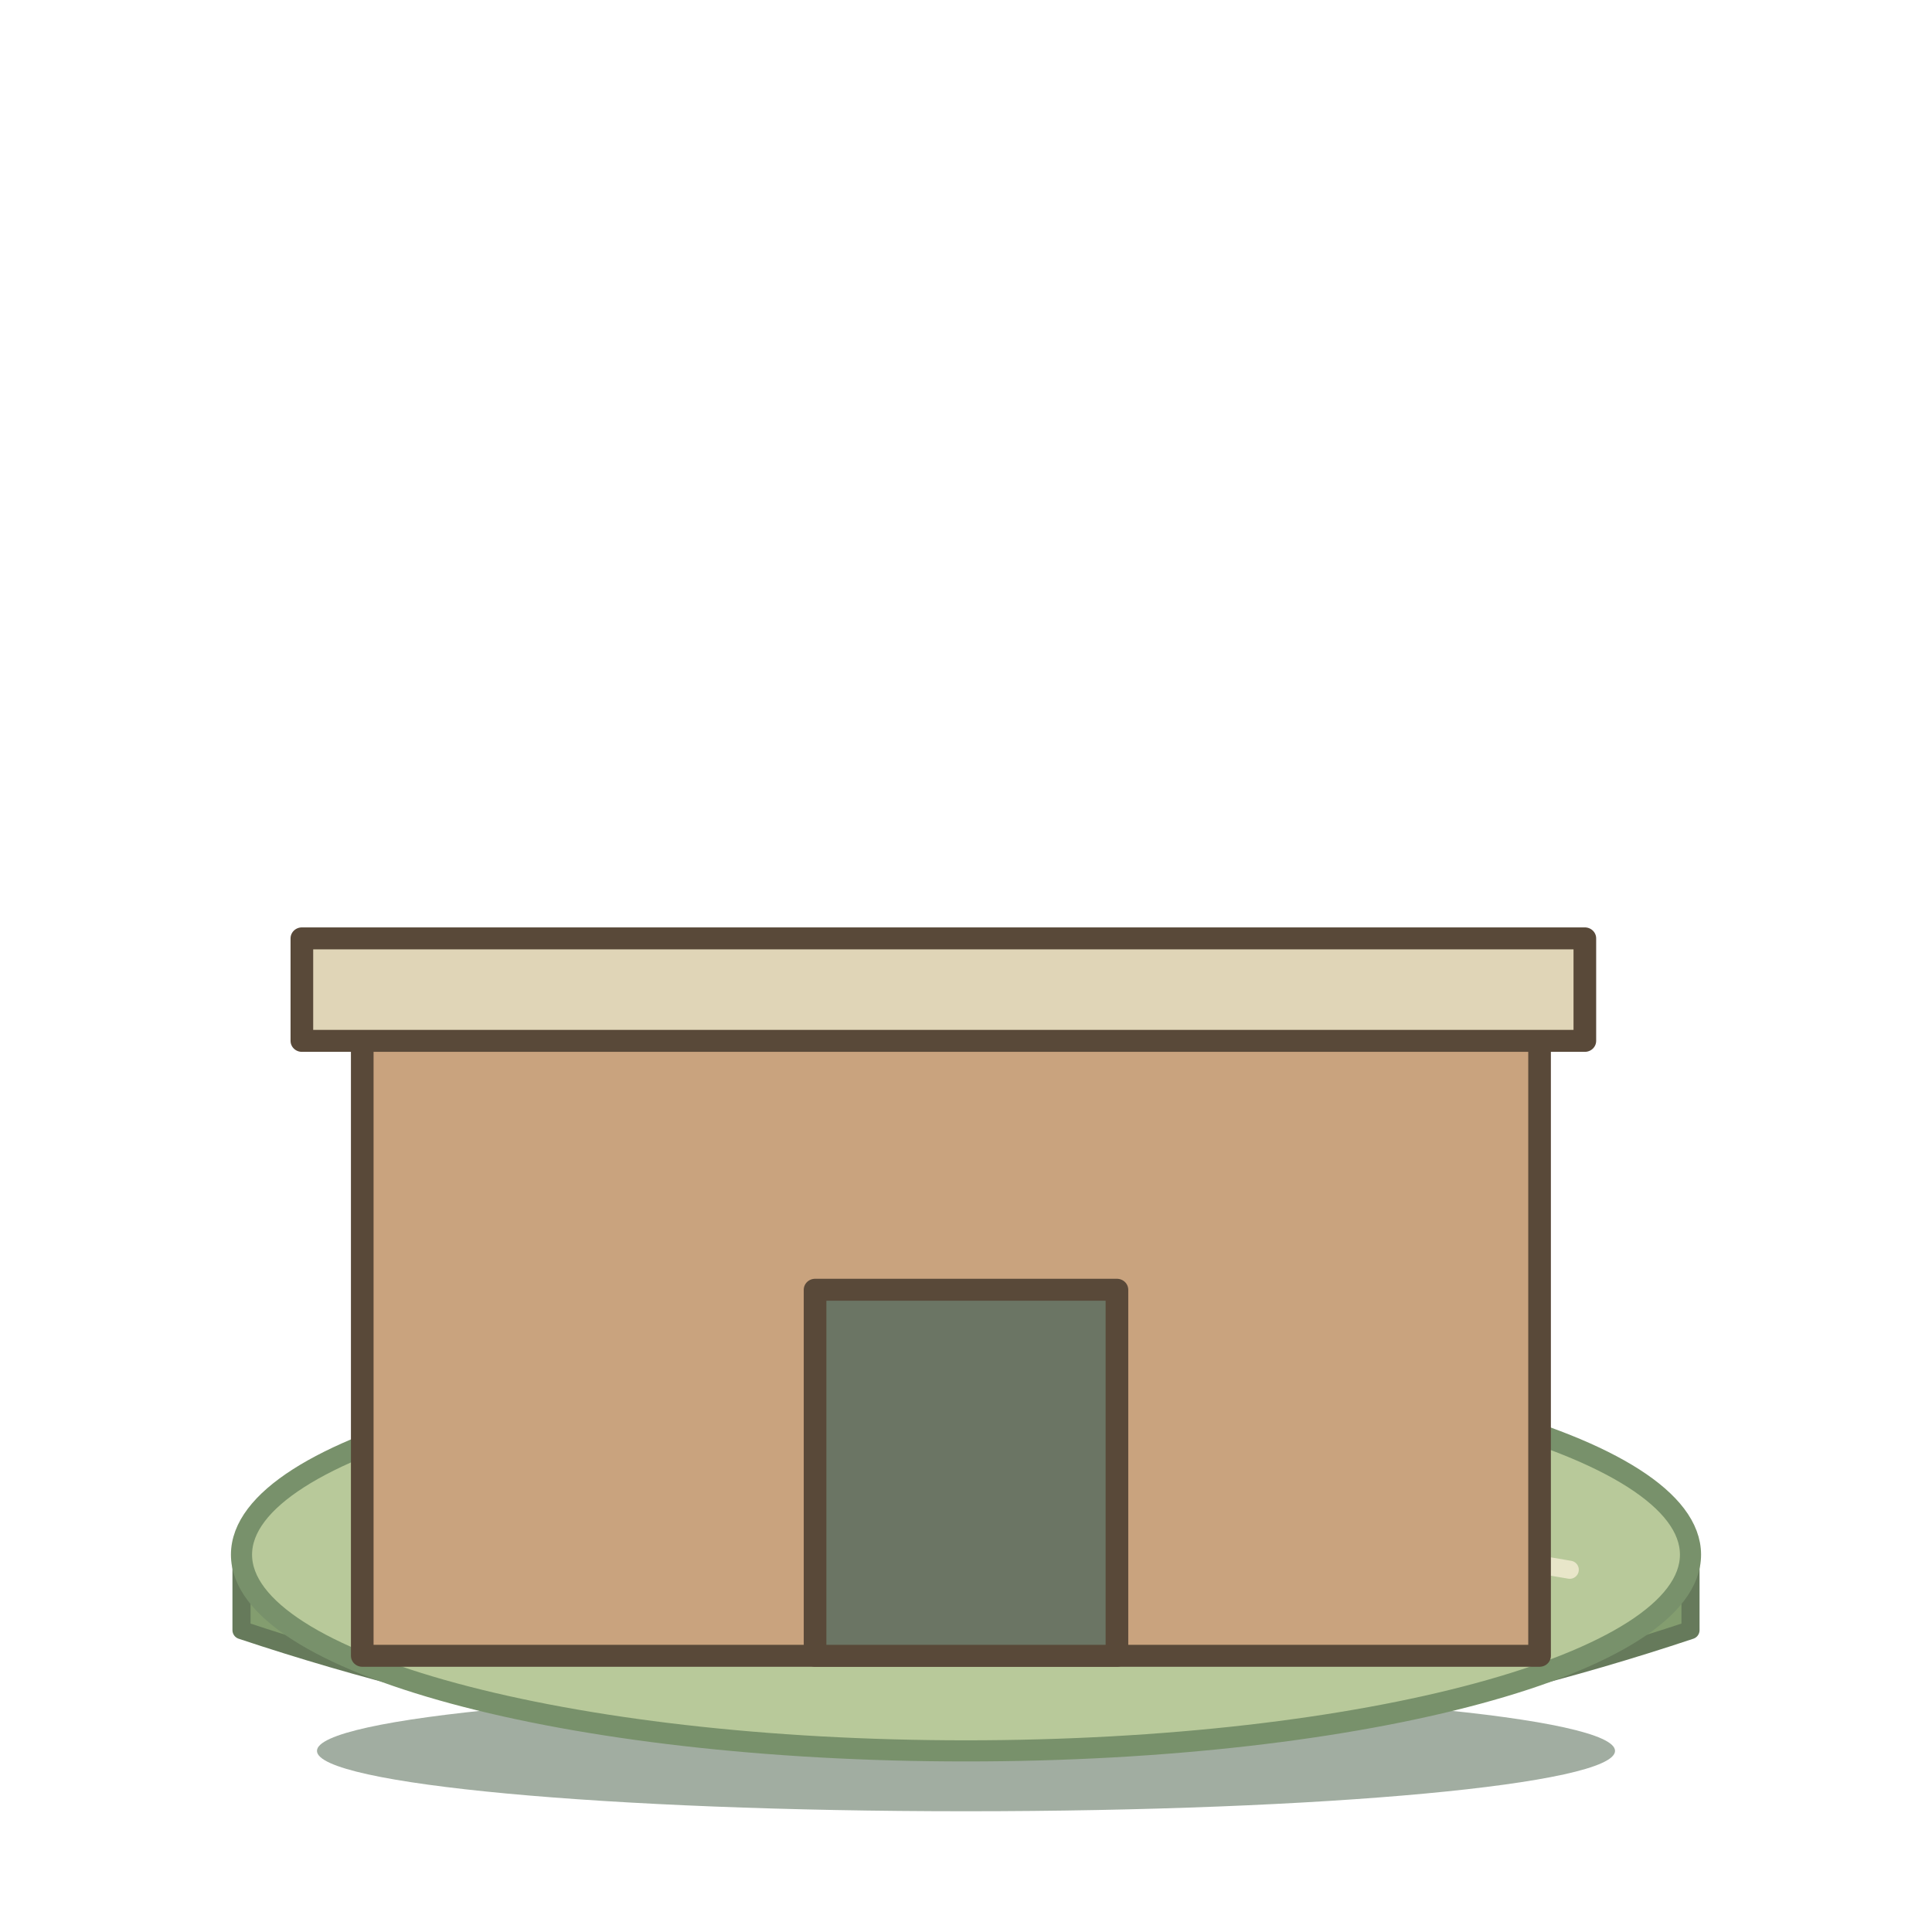
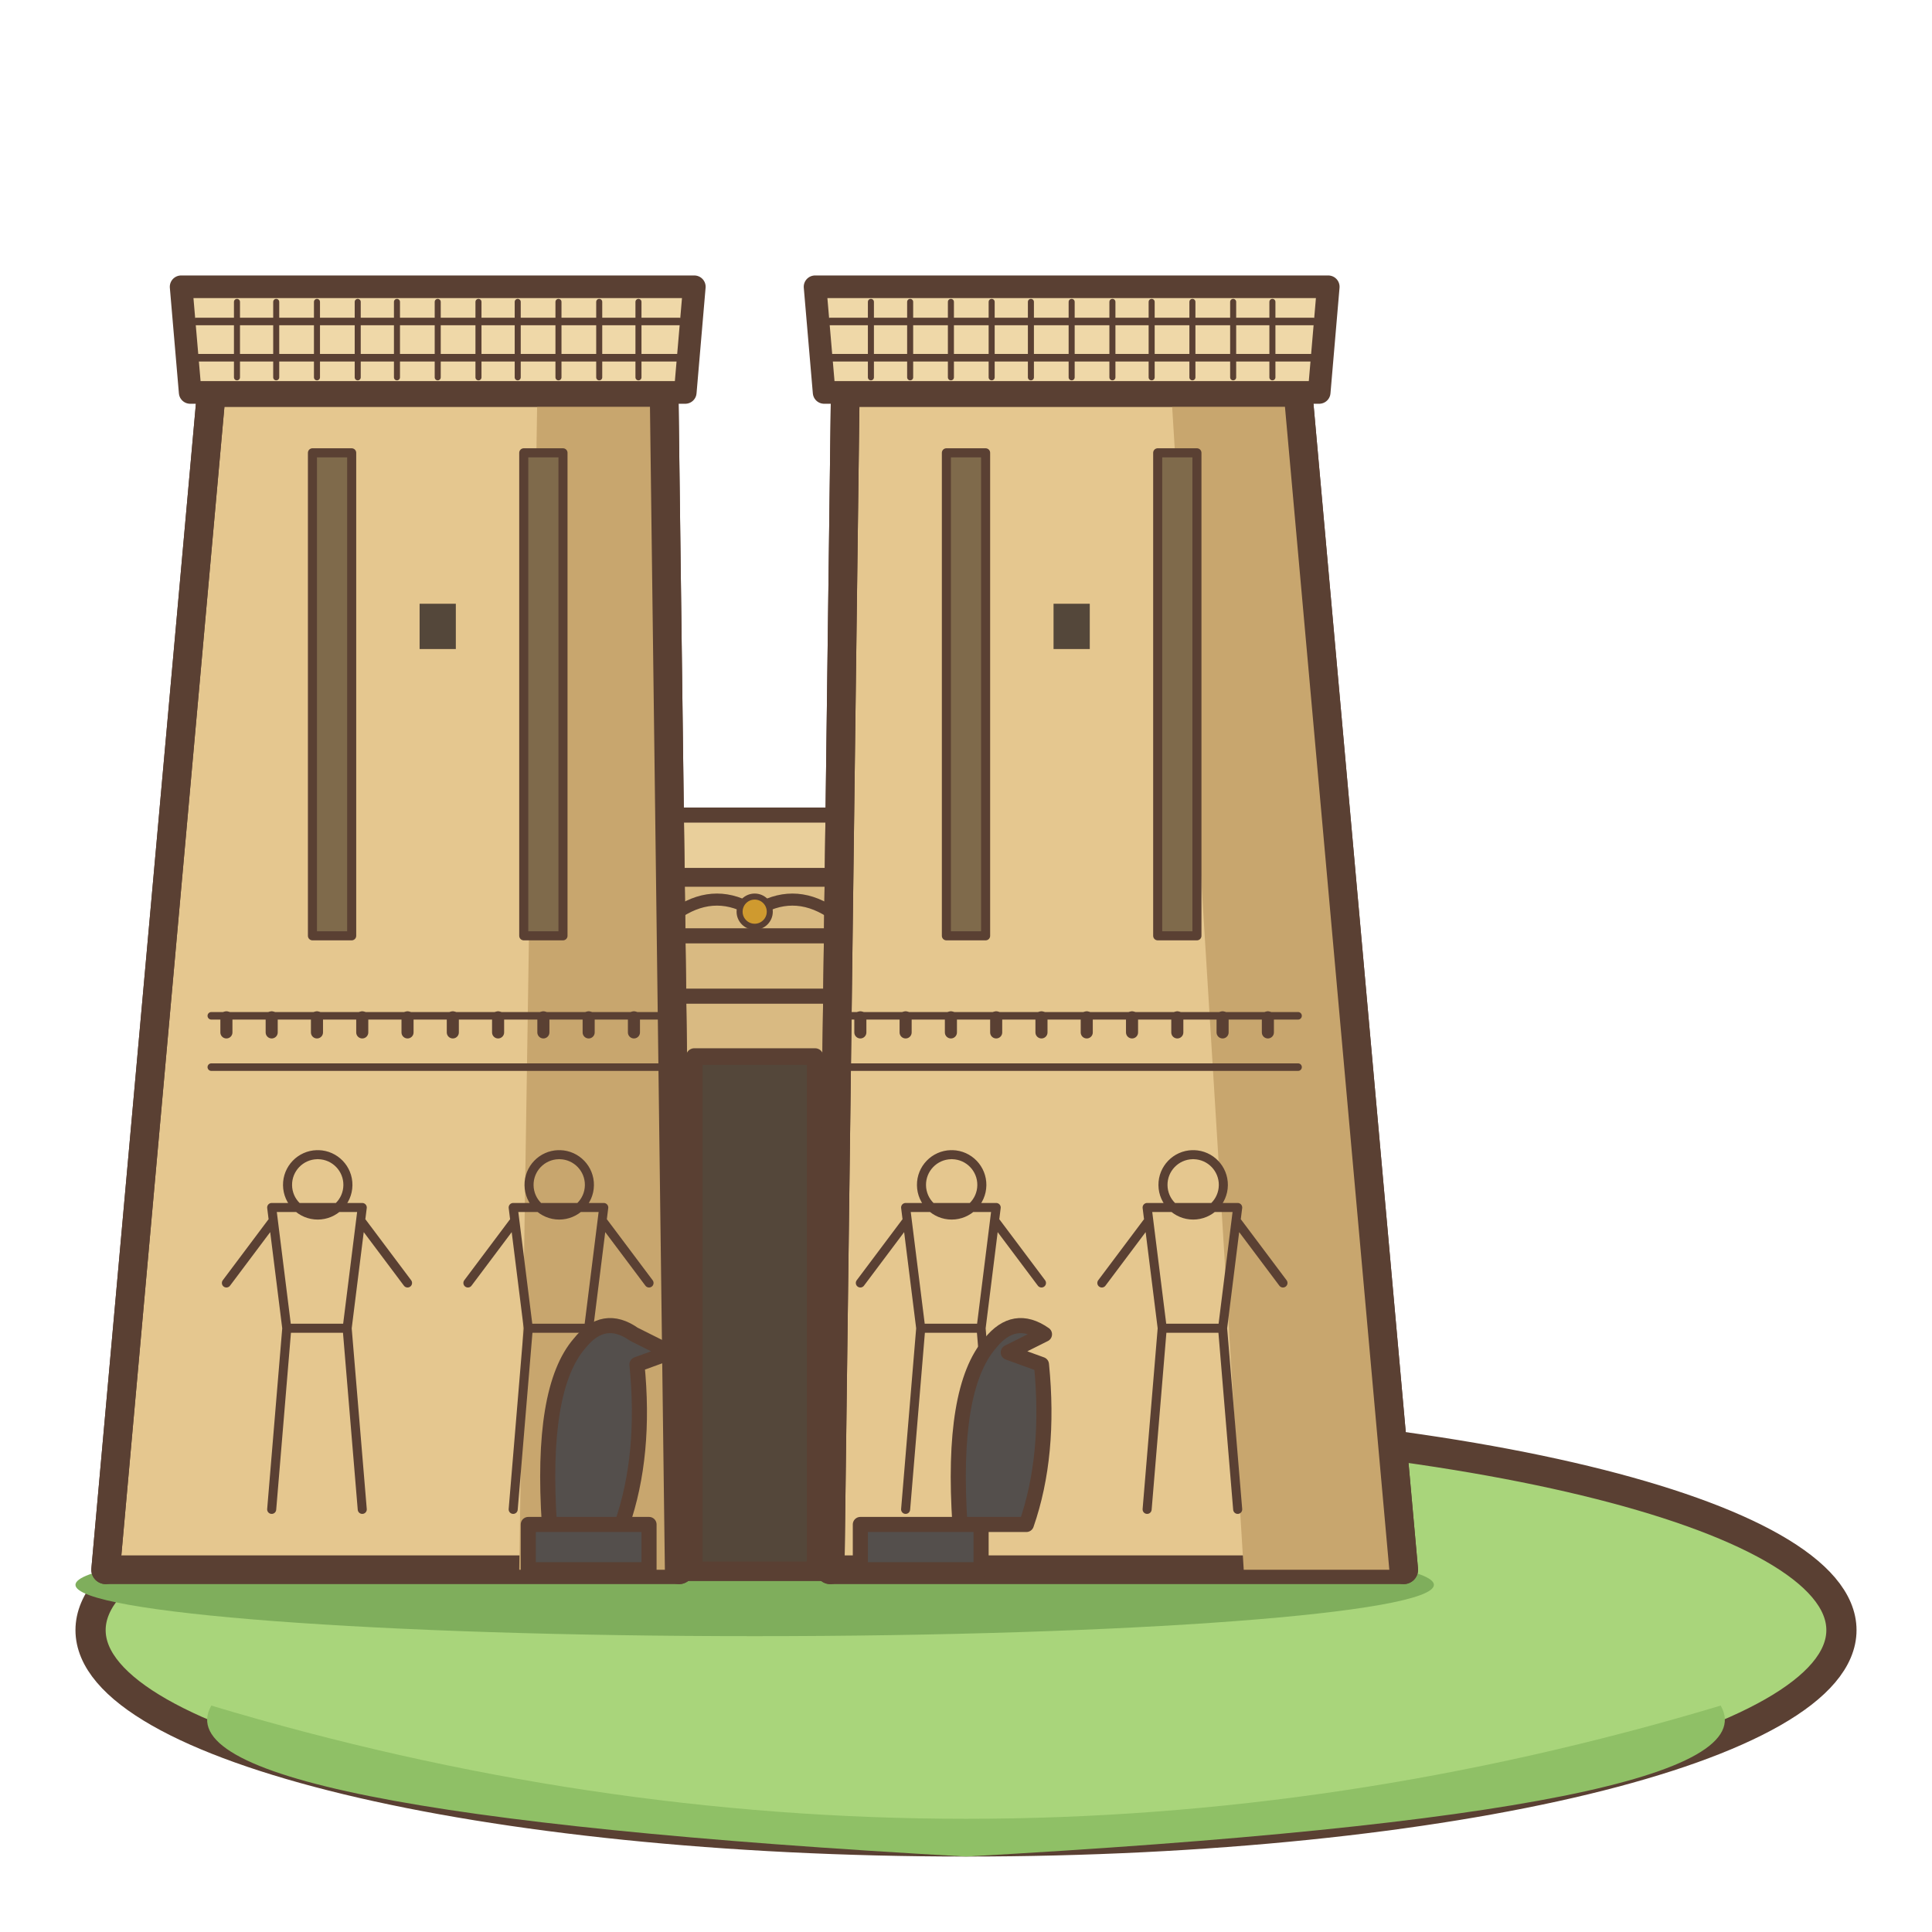
- <svg xmlns="http://www.w3.org/2000/svg" width="128" height="128" viewBox="0 0 128 128">
-   <defs>
-     <linearGradient id="seed">
-       <stop stop-color="#E5BF79" />
-       <stop offset="1" stop-color="#B27943" />
-     </linearGradient>
-     <linearGradient id="bark">
-       <stop stop-color="#B18A53" />
-       <stop offset="1" stop-color="#795B37" />
-     </linearGradient>
-     <linearGradient id="window" x2="0" y2="1">
-       <stop stop-color="#D0DFCD" />
-       <stop offset="1" stop-color="#7EABB4" />
-     </linearGradient>
-     <linearGradient id="glass">
-       <stop stop-color="#D5E9E2" />
-       <stop offset=".4" stop-color="#ACCED4" />
-       <stop offset="1" stop-color="#6D9CA9" />
-     </linearGradient>
-   </defs>
-   <g stroke-linecap="round" stroke-linejoin="round">
-     <ellipse cx="64" cy="116" rx="43" ry="4" fill="#A1ADA1" stroke="none" stroke-width="1" />
-     <path d="M16 103Q64 87 112 103L112 108Q64 124 16 108Z" fill="#839D6F" stroke="#667A5B" stroke-width="1.2" />
-     <ellipse cx="64" cy="103" rx="48" ry="13" fill="#B8C99A" stroke="#78916B" stroke-width="1.4" />
-     <path d="M25 104Q52 96 87 101Q98 103 104 104" fill="none" stroke="#E8E6C9" stroke-width="1.2" />
-     <g transform="translate(0 3) scale(1 .97)">
-       <rect x="24.00" y="66.00" width="78.00" height="44.00" rx="0" fill="#C9A37E" stroke="#594939" stroke-width="1.5" />
-       <rect x="20.00" y="61.00" width="85.00" height="7.00" rx="0" fill="#E0D5B7" stroke="#594939" stroke-width="1.5" />
-       <rect x="54.00" y="85.00" width="20.00" height="25.00" rx="0" fill="#6B7564" stroke="#594939" stroke-width="1.5" />
-     </g>
+ <svg xmlns="http://www.w3.org/2000/svg" width="72" height="72" viewBox="0 0 128 128">
+   <g stroke="#5A4033" stroke-width="2" stroke-linecap="round" stroke-linejoin="round">
+     <ellipse cx="64" cy="108" rx="58" ry="14" fill="#A9D57B" />
+     <path d="M14 113Q64 128 114 113Q118 120 64 123Q10 120 14 113z" fill="#8FC066" stroke="none" />
+     <ellipse cx="50" cy="105" rx="45" ry="3.4" fill="#7FAE5C" stroke="none" />
+     <rect x="43" y="58" width="14" height="46" fill="#D9BA82" stroke-width="1.5" />
+     <rect x="46" y="70" width="8" height="34" fill="#54473A" stroke-width="1.1" />
+     <path d="M42 58V54H58V58zM43 62H57M43 66H57" fill="#E9CF9B" stroke-width="1" />
+     <path d="M45 60.4q2.5-1.6 5 0q2.5-1.6 5 0" fill="none" stroke-width="0.8" />
+     <circle cx="50" cy="60.4" r="1" fill="#CF9A2F" stroke-width="0.4" />
+     <path d="M7 104 14 26 44 26 45 104z" fill="#E5C78F" stroke-width="1.9" />
+     <path d="M34.4 104 35.6 26 44 26 45 104z" fill="#C8A66E" stroke="none" />
+     <path d="M7 104L14 26H44L45 104" fill="none" stroke-width="1.9" />
+     <path d="M12.6 26L12 19H46L45.4 26z" fill="#EFD8A8" stroke-width="1.5" />
+     <path d="M13 21.3h32M13 23.7h32" fill="none" stroke-width="0.5" />
+     <path d="M15.7 20v5M18.3 20v5M21 20v5M23.7 20v5M26.3 20v5M29 20v5M31.7 20v5M34.3 20v5M37 20v5M39.7 20v5M42.3 20v5" fill="none" stroke-width="0.4" />
+     <path d="M20.7 30h2.6V62h-2.6z" fill="#7F6A4B" stroke-width="0.6" />
+     <path d="M34.7 30h2.6V62h-2.6z" fill="#7F6A4B" stroke-width="0.6" />
+     <rect x="27.8" y="40" width="2.4" height="3" fill="#54473A" stroke="none" />
+     <path d="M21 76.5a2 2 0 1 0 .1 0M18 80h6l-1 8h-4zM19 88l-1 12M23 88l1 12M18 81l-3 4M24 81l3 4M37 76.5a2 2 0 1 0 .1 0M34 80h6l-1 8h-4zM35 88l-1 12M39 88l1 12M34 81l-3 4M40 81l3 4" fill="none" stroke-width="0.6" />
+     <path d="M14 67.3h30M14 70.7h30" fill="none" stroke-width="0.5" />
+     <path d="M15 67.4v1M18 67.4v1M21 67.4v1M24 67.4v1M27 67.4v1M30 67.4v1M33 67.4v1M36 67.4v1M39 67.4v1M42 67.4v1" fill="none" stroke-width="0.8" />
+     <path d="M55 104 56 26 86 26 93 104z" fill="#E5C78F" stroke-width="1.9" />
+     <path d="M82.4 104 77.6 26 86 26 93 104z" fill="#C8A66E" stroke="none" />
+     <path d="M55 104L56 26H86L93 104" fill="none" stroke-width="1.9" />
+     <path d="M54.6 26L54 19H88L87.4 26z" fill="#EFD8A8" stroke-width="1.5" />
+     <path d="M55 21.3h32M55 23.7h32" fill="none" stroke-width="0.5" />
+     <path d="M57.7 20v5M60.3 20v5M63 20v5M65.7 20v5M68.3 20v5M71 20v5M73.7 20v5M76.3 20v5M79 20v5M81.7 20v5M84.3 20v5" fill="none" stroke-width="0.4" />
+     <path d="M62.7 30h2.6V62h-2.6z" fill="#7F6A4B" stroke-width="0.6" />
+     <path d="M76.7 30h2.6V62h-2.6z" fill="#7F6A4B" stroke-width="0.6" />
+     <rect x="69.8" y="40" width="2.4" height="3" fill="#54473A" stroke="none" />
+     <path d="M63 76.5a2 2 0 1 0 .1 0M60 80h6l-1 8h-4zM61 88l-1 12M65 88l1 12M60 81l-3 4M66 81l3 4M79 76.5a2 2 0 1 0 .1 0M76 80h6l-1 8h-4zM77 88l-1 12M81 88l1 12M76 81l-3 4M82 81l3 4" fill="none" stroke-width="0.6" />
+     <path d="M56 67.3h30M56 70.7h30" fill="none" stroke-width="0.5" />
+     <path d="M57 67.4v1M60 67.4v1M63 67.4v1M66 67.4v1M69 67.4v1M72 67.4v1M75 67.4v1M78 67.4v1M81 67.4v1M84 67.4v1" fill="none" stroke-width="0.8" />
+     <path d="M35 104v-3h8v3zM36.4 101q-.6-9 2-12q1.6-2 3.6-.6l2.4 1.2l-2.2 .8q.6 6-1 10.6z" fill="#544F4C" stroke-width="1" />
+     <path d="M65 104v-3h-8v3zM63.6 101q-.6-9 2-12q1.6-2 3.6-.6l-2.4 1.2l2.2 .8q.6 6-1 10.6z" fill="#544F4C" stroke-width="1" />
  </g>
</svg>
